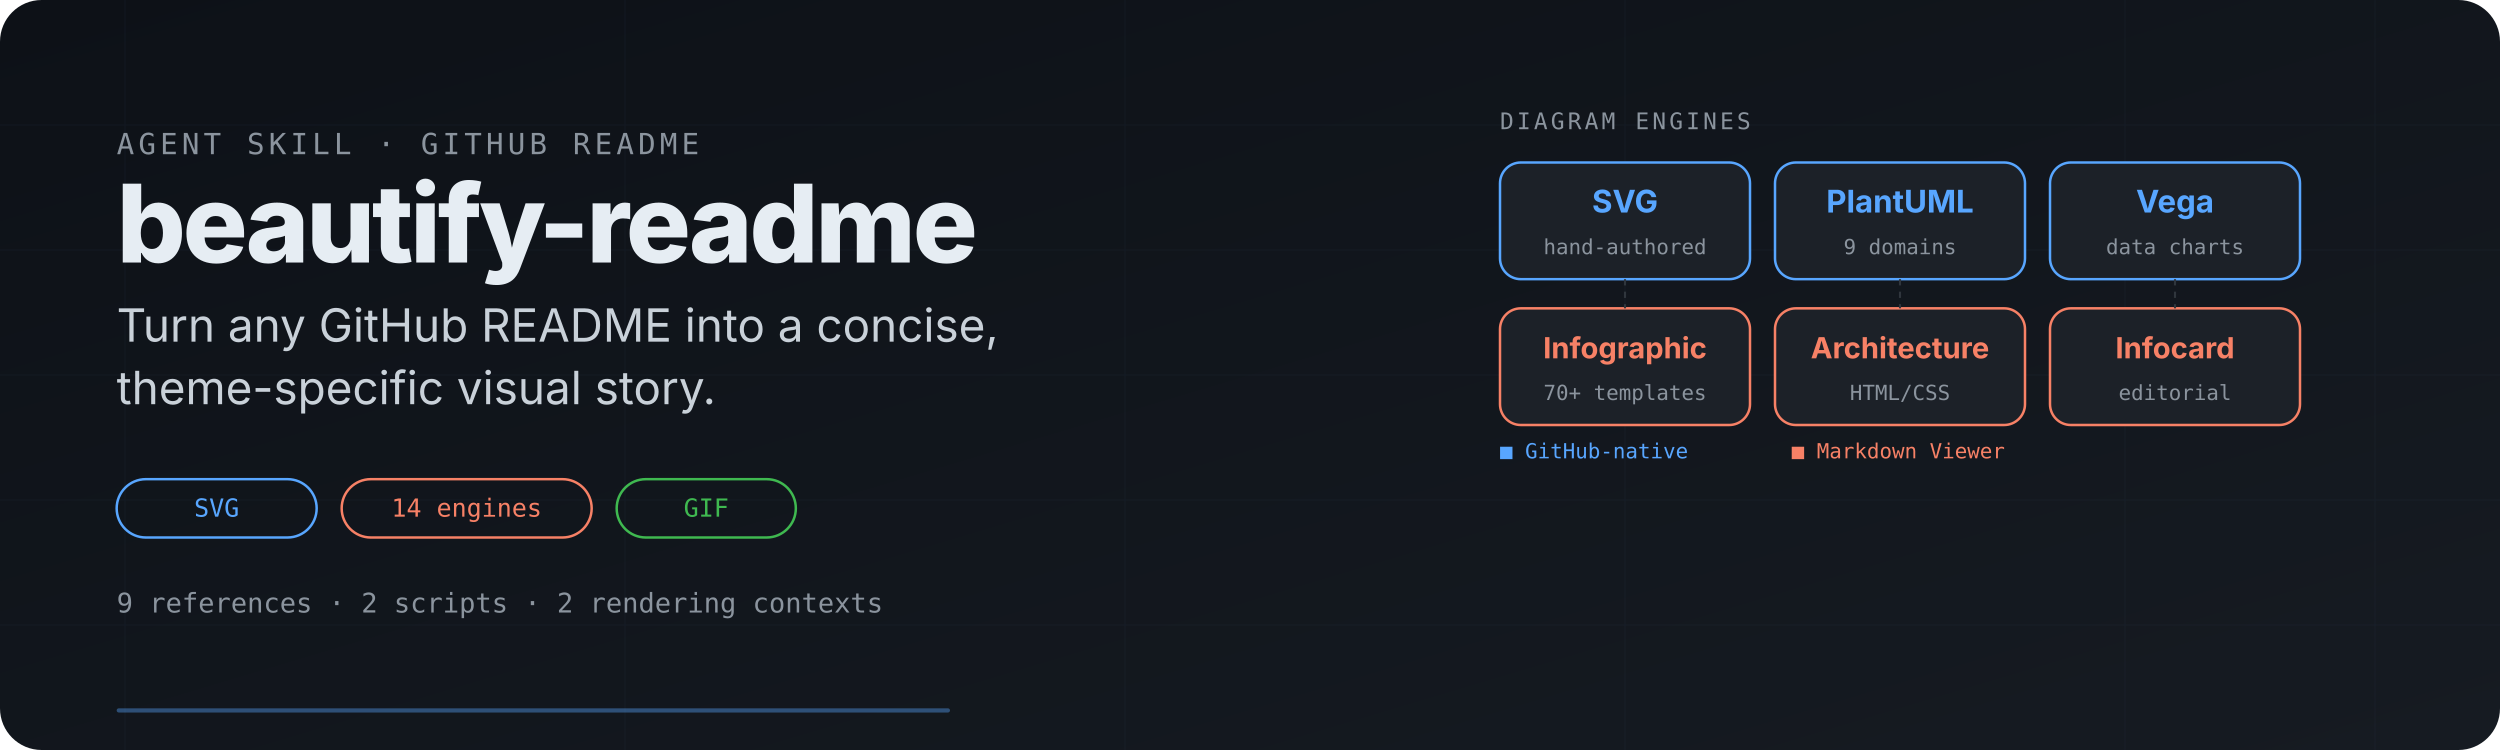
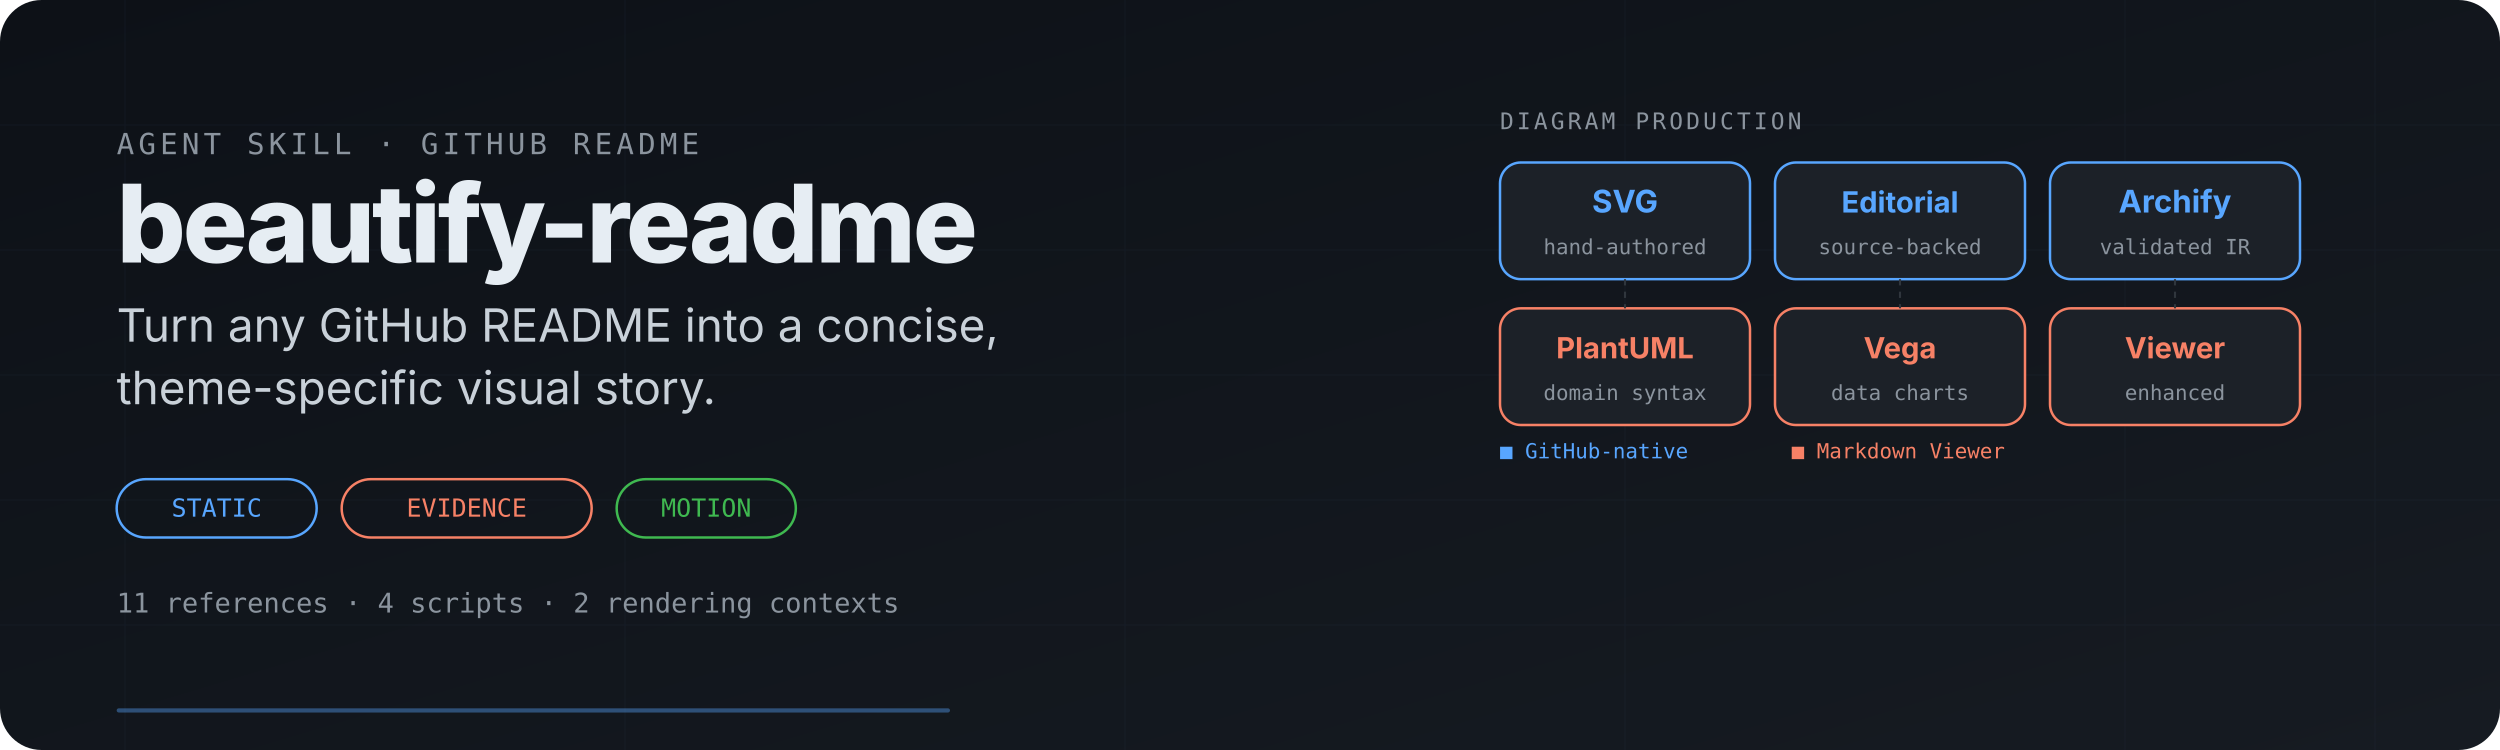
<svg xmlns="http://www.w3.org/2000/svg" width="1200" height="360" viewBox="0 0 1200 360" role="img" aria-labelledby="hero-title hero-desc">
  <defs>
    <linearGradient id="bg-grad" x1="0" y1="0" x2="1" y2="1">
      <stop offset="0%" stop-color="#0d1117" />
      <stop offset="100%" stop-color="#161b22" />
    </linearGradient>
  </defs>
  <rect width="1200" height="360" rx="20" fill="url(#bg-grad)" />
  <g opacity="0.04" stroke="#58a6ff" stroke-width="0.5">
    <path d="M0 60 L1200 60 M0 120 L1200 120 M0 180 L1200 180 M0 240 L1200 240 M0 300 L1200 300" />
    <path d="M60 0 L60 360 M300 0 L300 360 M540 0 L540 360 M780 0 L780 360 M1020 0 L1020 360 M1140 0 L1140 360" />
  </g>
  <g id="title-block" transform="translate(56 52)">
    <text x="0" y="22" font-family="ui-monospace, SFMono-Regular, Menlo, monospace" font-size="14" fill="#8b949e" letter-spacing="2">
      AGENT SKILL · GITHUB README
    </text>
    <text x="0" y="74" font-family="-apple-system, BlinkMacSystemFont, Segoe UI, sans-serif" font-size="52" font-weight="800" fill="#e6edf3" letter-spacing="-1.5">
      beautify-readme
    </text>
    <text x="0" y="112" font-family="-apple-system, BlinkMacSystemFont, Segoe UI, sans-serif" font-size="22" font-weight="400" fill="#c9d1d9">
      Turn any GitHub README into a concise,
    </text>
    <text x="0" y="142" font-family="-apple-system, BlinkMacSystemFont, Segoe UI, sans-serif" font-size="22" font-weight="400" fill="#c9d1d9">
      theme-specific visual story.
    </text>
    <g transform="translate(0 178)">
      <rect x="0" y="0" width="96" height="28" rx="14" fill="none" stroke="#58a6ff" stroke-width="1.2" />
-       <text x="48" y="18" font-family="ui-monospace, SFMono-Regular, Menlo, monospace" font-size="12" fill="#58a6ff" text-anchor="middle">SVG</text>
+       <text x="48" y="18" font-family="ui-monospace, SFMono-Regular, Menlo, monospace" font-size="12" fill="#58a6ff" text-anchor="middle">STATIC</text>
      <rect x="108" y="0" width="120" height="28" rx="14" fill="none" stroke="#f78166" stroke-width="1.2" />
-       <text x="168" y="18" font-family="ui-monospace, SFMono-Regular, Menlo, monospace" font-size="12" fill="#f78166" text-anchor="middle">14 engines</text>
+       <text x="168" y="18" font-family="ui-monospace, SFMono-Regular, Menlo, monospace" font-size="12" fill="#f78166" text-anchor="middle">EVIDENCE</text>
      <rect x="240" y="0" width="86" height="28" rx="14" fill="none" stroke="#3fb950" stroke-width="1.2" />
-       <text x="283" y="18" font-family="ui-monospace, SFMono-Regular, Menlo, monospace" font-size="12" fill="#3fb950" text-anchor="middle">GIF</text>
+       <text x="283" y="18" font-family="ui-monospace, SFMono-Regular, Menlo, monospace" font-size="12" fill="#3fb950" text-anchor="middle">MOTION</text>
    </g>
    <g transform="translate(0 226)">
      <text x="0" y="16" font-family="ui-monospace, SFMono-Regular, Menlo, monospace" font-size="13" fill="#8b949e">
-         9 references · 2 scripts · 2 rendering contexts
+         11 references · 4 scripts · 2 rendering contexts
      </text>
    </g>
  </g>
  <g id="capability-map" transform="translate(720 48)">
    <text x="0" y="14" font-family="ui-monospace, SFMono-Regular, Menlo, monospace" font-size="11" fill="#8b949e" letter-spacing="1.5">
-       DIAGRAM ENGINES
+       DIAGRAM PRODUCTION
    </text>
    <g transform="translate(0 30)">
      <rect x="0" y="0" width="120" height="56" rx="10" fill="#1c2128" stroke="#58a6ff" stroke-width="1.2" />
      <text x="60" y="24" font-family="-apple-system, BlinkMacSystemFont, Segoe UI, sans-serif" font-size="15" font-weight="700" fill="#58a6ff" text-anchor="middle">SVG</text>
      <text x="60" y="44" font-family="ui-monospace, SFMono-Regular, Menlo, monospace" font-size="10" fill="#8b949e" text-anchor="middle">hand-authored</text>
      <rect x="132" y="0" width="120" height="56" rx="10" fill="#1c2128" stroke="#58a6ff" stroke-width="1.2" />
-       <text x="192" y="24" font-family="-apple-system, BlinkMacSystemFont, Segoe UI, sans-serif" font-size="15" font-weight="700" fill="#58a6ff" text-anchor="middle">PlantUML</text>
-       <text x="192" y="44" font-family="ui-monospace, SFMono-Regular, Menlo, monospace" font-size="10" fill="#8b949e" text-anchor="middle">9 domains</text>
+       <text x="192" y="24" font-family="-apple-system, BlinkMacSystemFont, Segoe UI, sans-serif" font-size="14" font-weight="700" fill="#58a6ff" text-anchor="middle">Editorial</text>
+       <text x="192" y="44" font-family="ui-monospace, SFMono-Regular, Menlo, monospace" font-size="10" fill="#8b949e" text-anchor="middle">source-backed</text>
      <rect x="264" y="0" width="120" height="56" rx="10" fill="#1c2128" stroke="#58a6ff" stroke-width="1.2" />
-       <text x="324" y="24" font-family="-apple-system, BlinkMacSystemFont, Segoe UI, sans-serif" font-size="15" font-weight="700" fill="#58a6ff" text-anchor="middle">Vega</text>
-       <text x="324" y="44" font-family="ui-monospace, SFMono-Regular, Menlo, monospace" font-size="10" fill="#8b949e" text-anchor="middle">data charts</text>
+       <text x="324" y="24" font-family="-apple-system, BlinkMacSystemFont, Segoe UI, sans-serif" font-size="15" font-weight="700" fill="#58a6ff" text-anchor="middle">Archify</text>
+       <text x="324" y="44" font-family="ui-monospace, SFMono-Regular, Menlo, monospace" font-size="10" fill="#8b949e" text-anchor="middle">validated IR</text>
    </g>
    <g transform="translate(0 100)">
      <rect x="0" y="0" width="120" height="56" rx="10" fill="#1c2128" stroke="#f78166" stroke-width="1.2" />
-       <text x="60" y="24" font-family="-apple-system, BlinkMacSystemFont, Segoe UI, sans-serif" font-size="14" font-weight="700" fill="#f78166" text-anchor="middle">Infographic</text>
-       <text x="60" y="44" font-family="ui-monospace, SFMono-Regular, Menlo, monospace" font-size="10" fill="#8b949e" text-anchor="middle">70+ templates</text>
+       <text x="60" y="24" font-family="-apple-system, BlinkMacSystemFont, Segoe UI, sans-serif" font-size="14" font-weight="700" fill="#f78166" text-anchor="middle">PlantUML</text>
+       <text x="60" y="44" font-family="ui-monospace, SFMono-Regular, Menlo, monospace" font-size="10" fill="#8b949e" text-anchor="middle">domain syntax</text>
      <rect x="132" y="0" width="120" height="56" rx="10" fill="#1c2128" stroke="#f78166" stroke-width="1.2" />
-       <text x="192" y="24" font-family="-apple-system, BlinkMacSystemFont, Segoe UI, sans-serif" font-size="14" font-weight="700" fill="#f78166" text-anchor="middle">Architecture</text>
-       <text x="192" y="44" font-family="ui-monospace, SFMono-Regular, Menlo, monospace" font-size="10" fill="#8b949e" text-anchor="middle">HTML/CSS</text>
+       <text x="192" y="24" font-family="-apple-system, BlinkMacSystemFont, Segoe UI, sans-serif" font-size="14" font-weight="700" fill="#f78166" text-anchor="middle">Vega</text>
+       <text x="192" y="44" font-family="ui-monospace, SFMono-Regular, Menlo, monospace" font-size="10" fill="#8b949e" text-anchor="middle">data charts</text>
      <rect x="264" y="0" width="120" height="56" rx="10" fill="#1c2128" stroke="#f78166" stroke-width="1.2" />
-       <text x="324" y="24" font-family="-apple-system, BlinkMacSystemFont, Segoe UI, sans-serif" font-size="14" font-weight="700" fill="#f78166" text-anchor="middle">Infocard</text>
-       <text x="324" y="44" font-family="ui-monospace, SFMono-Regular, Menlo, monospace" font-size="10" fill="#8b949e" text-anchor="middle">editorial</text>
+       <text x="324" y="24" font-family="-apple-system, BlinkMacSystemFont, Segoe UI, sans-serif" font-size="14" font-weight="700" fill="#f78166" text-anchor="middle">Viewer</text>
+       <text x="324" y="44" font-family="ui-monospace, SFMono-Regular, Menlo, monospace" font-size="10" fill="#8b949e" text-anchor="middle">enhanced</text>
    </g>
    <g transform="translate(0 172)">
      <text x="0" y="0" font-family="ui-monospace, SFMono-Regular, Menlo, monospace" font-size="10" fill="#58a6ff">
        ■ GitHub-native
      </text>
      <text x="140" y="0" font-family="ui-monospace, SFMono-Regular, Menlo, monospace" font-size="10" fill="#f78166">
        ■ Markdown Viewer
      </text>
    </g>
    <g stroke="#30363d" stroke-width="1" stroke-dasharray="3 3" fill="none">
      <path d="M60 86 L60 100 M192 86 L192 100 M324 86 L324 100" />
    </g>
  </g>
  <rect x="56" y="340" width="400" height="2" rx="1" fill="#58a6ff" opacity="0.4" />
</svg>
